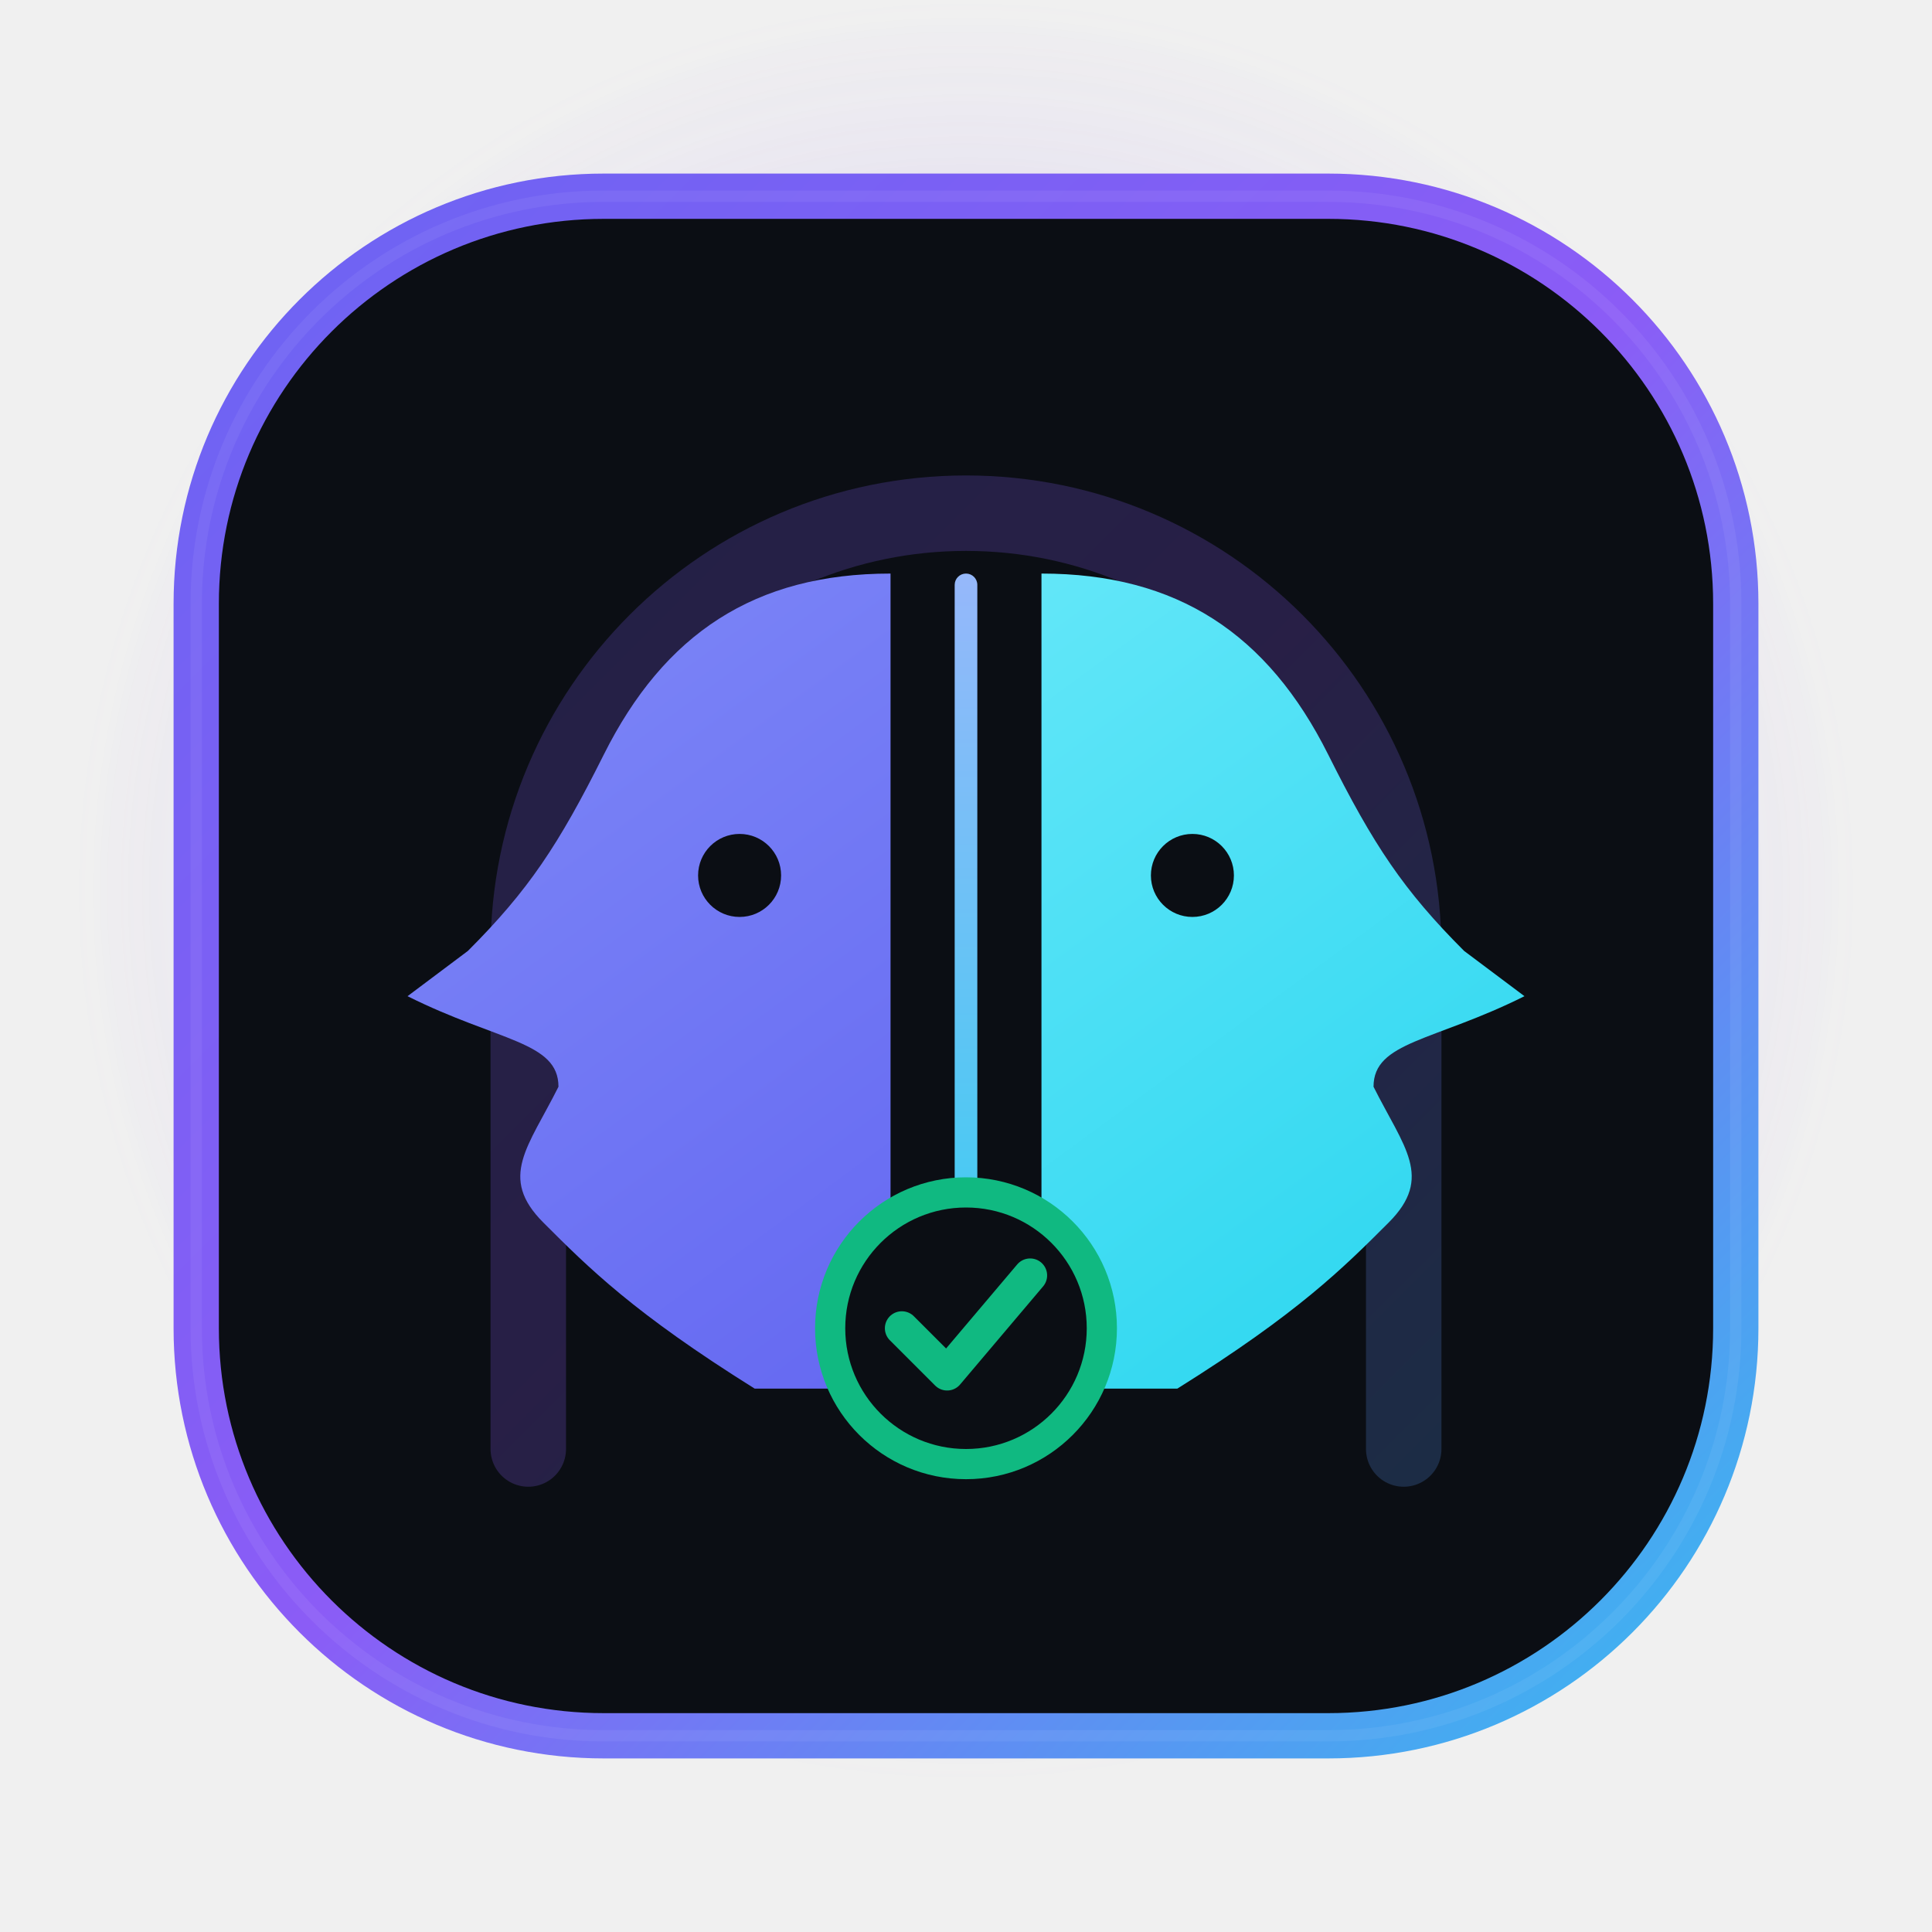
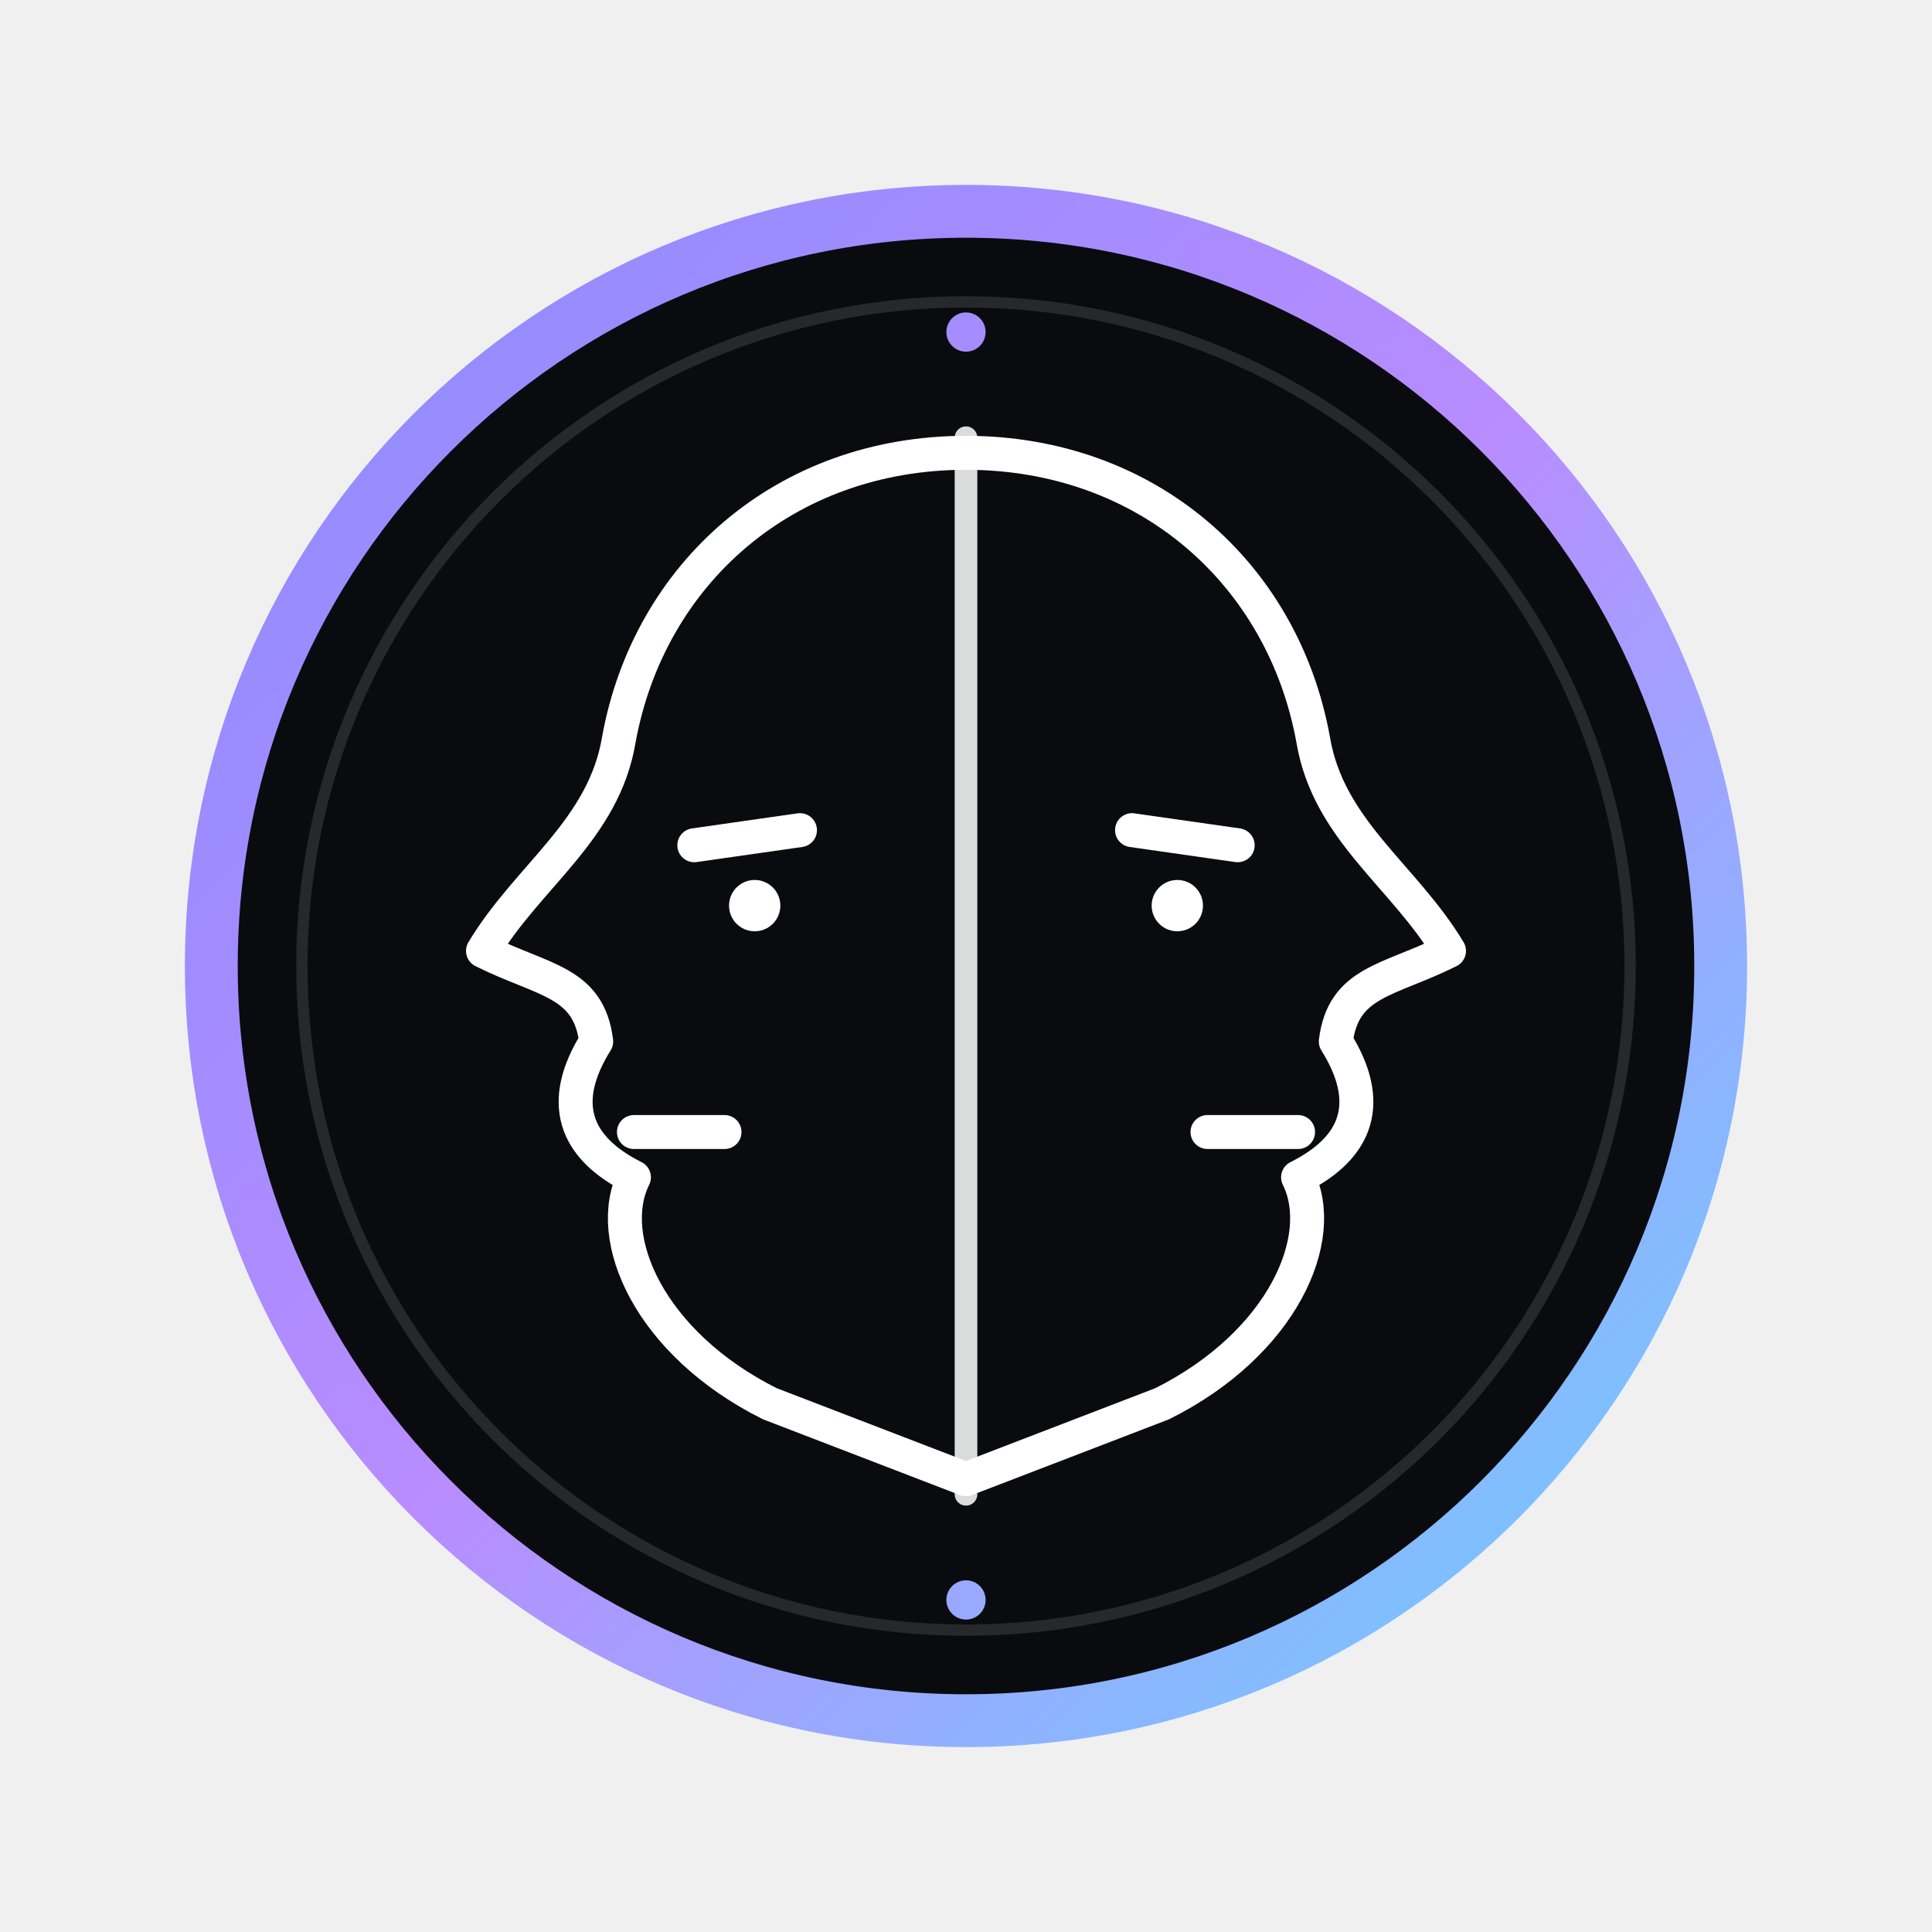
<svg xmlns="http://www.w3.org/2000/svg" viewBox="0 0 256 256" fill="none" role="img" aria-label="Janus">
  <defs>
-     <linearGradient id="jBrand" x1="0" y1="0" x2="256" y2="256" gradientUnits="userSpaceOnUse">
-       <stop offset="0" stop-color="#6366F1" />
-       <stop offset="0.5" stop-color="#8B5CF6" />
-       <stop offset="1" stop-color="#22D3EE" />
+     <linearGradient id="jRing" x1="0" y1="0" x2="256" y2="256" gradientUnits="userSpaceOnUse">
+       <stop offset="0" stop-color="#7C8CFF" />
+       <stop offset="0.5" stop-color="#B98CFF" />
+       <stop offset="1" stop-color="#54E6FF" />
    </linearGradient>
-     <linearGradient id="jPast" x1="40" y1="70" x2="128" y2="190" gradientUnits="userSpaceOnUse">
-       <stop offset="0" stop-color="#818CF8" />
-       <stop offset="1" stop-color="#6366F1" />
-     </linearGradient>
-     <linearGradient id="jFuture" x1="128" y1="70" x2="216" y2="190" gradientUnits="userSpaceOnUse">
-       <stop offset="0" stop-color="#67E8F9" />
-       <stop offset="1" stop-color="#22D3EE" />
-     </linearGradient>
-     <linearGradient id="jSeam" x1="128" y1="60" x2="128" y2="200" gradientUnits="userSpaceOnUse">
-       <stop offset="0" stop-color="#A5B4FC" />
-       <stop offset="1" stop-color="#22D3EE" />
-     </linearGradient>
-     <radialGradient id="jGlow" cx="128" cy="118" r="118" gradientUnits="userSpaceOnUse">
-       <stop offset="0" stop-color="#8B5CF6" stop-opacity="0.5" />
-       <stop offset="1" stop-color="#8B5CF6" stop-opacity="0" />
-     </radialGradient>
  </defs>
-   <rect x="0" y="0" width="256" height="256" fill="url(#jGlow)" opacity="0.7" />
-   <rect x="26" y="26" width="204" height="204" rx="54" fill="#0B0E14" stroke="url(#jBrand)" stroke-width="6" />
-   <rect x="26" y="26" width="204" height="204" rx="54" fill="none" stroke="#FFFFFF" stroke-opacity="0.06" stroke-width="1.5" />
-   <path d="M70 192 V126 a58 58 0 0 1 116 0 V192" fill="none" stroke="url(#jBrand)" stroke-width="10" stroke-linecap="round" opacity="0.22" />
-   <path d="M118 76            C100 76 88 84 80 100            C74 112 70 118 62 126            L54 132            C66 138 74 138 74 144            C70 152 66 156 72 162            C78 168 84 174 100 184            L118 184 Z" fill="url(#jPast)" />
-   <circle cx="98" cy="116" r="5.5" fill="#0B0E14" />
-   <path d="M138 76            C156 76 168 84 176 100            C182 112 186 118 194 126            L202 132            C190 138 182 138 182 144            C186 152 190 156 184 162            C178 168 172 174 156 184            L138 184 Z" fill="url(#jFuture)" />
-   <circle cx="158" cy="116" r="5.5" fill="#0B0E14" />
-   <rect x="124" y="74" width="8" height="112" rx="4" fill="#0B0E14" />
-   <rect x="126.5" y="76" width="3" height="108" rx="1.5" fill="url(#jSeam)" />
-   <circle cx="128" cy="176" r="18" fill="#0B0E14" stroke="#10B981" stroke-width="4" />
-   <path d="M119.5 176 l6 6 l11 -13" fill="none" stroke="#10B981" stroke-width="4.5" stroke-linecap="round" stroke-linejoin="round" />
+   <circle cx="128" cy="128" r="100" fill="#0A0B0F" />
+   <circle cx="128" cy="128" r="100" fill="none" stroke="url(#jRing)" stroke-width="7" />
+   <circle cx="128" cy="128" r="88" fill="none" stroke="#FFFFFF" stroke-opacity="0.12" stroke-width="1.5" />
+   <line x1="128" y1="58" x2="128" y2="198" stroke="#FFFFFF" stroke-width="3" stroke-linecap="round" opacity="0.85" />
+   <g stroke="#FFFFFF" stroke-width="4.5" stroke-linecap="round" stroke-linejoin="round" fill="none">
+     <path d="M128 60 C104 60 86 76 82 98 C80 110 70 116 64 126 C72 130 78 130 79 138 C74 146 76 152 84 156 C80 164 86 178 102 186 L128 196" />
+     <path d="M92 112 L106 110" />
+     <path d="M84 150 L96 150" />
+   </g>
+   <circle cx="100" cy="120" r="3.4" fill="#FFFFFF" />
+   <g stroke="#FFFFFF" stroke-width="4.5" stroke-linecap="round" stroke-linejoin="round" fill="none">
+     <path d="M128 60 C152 60 170 76 174 98 C176 110 186 116 192 126 C184 130 178 130 177 138 C182 146 180 152 172 156 C176 164 170 178 154 186 L128 196" />
+     <path d="M164 112 L150 110" />
+     <path d="M172 150 L160 150" />
+   </g>
+   <circle cx="156" cy="120" r="3.4" fill="#FFFFFF" />
+   <circle cx="128" cy="44" r="2.6" fill="url(#jRing)" />
+   <circle cx="128" cy="212" r="2.6" fill="url(#jRing)" />
</svg>
